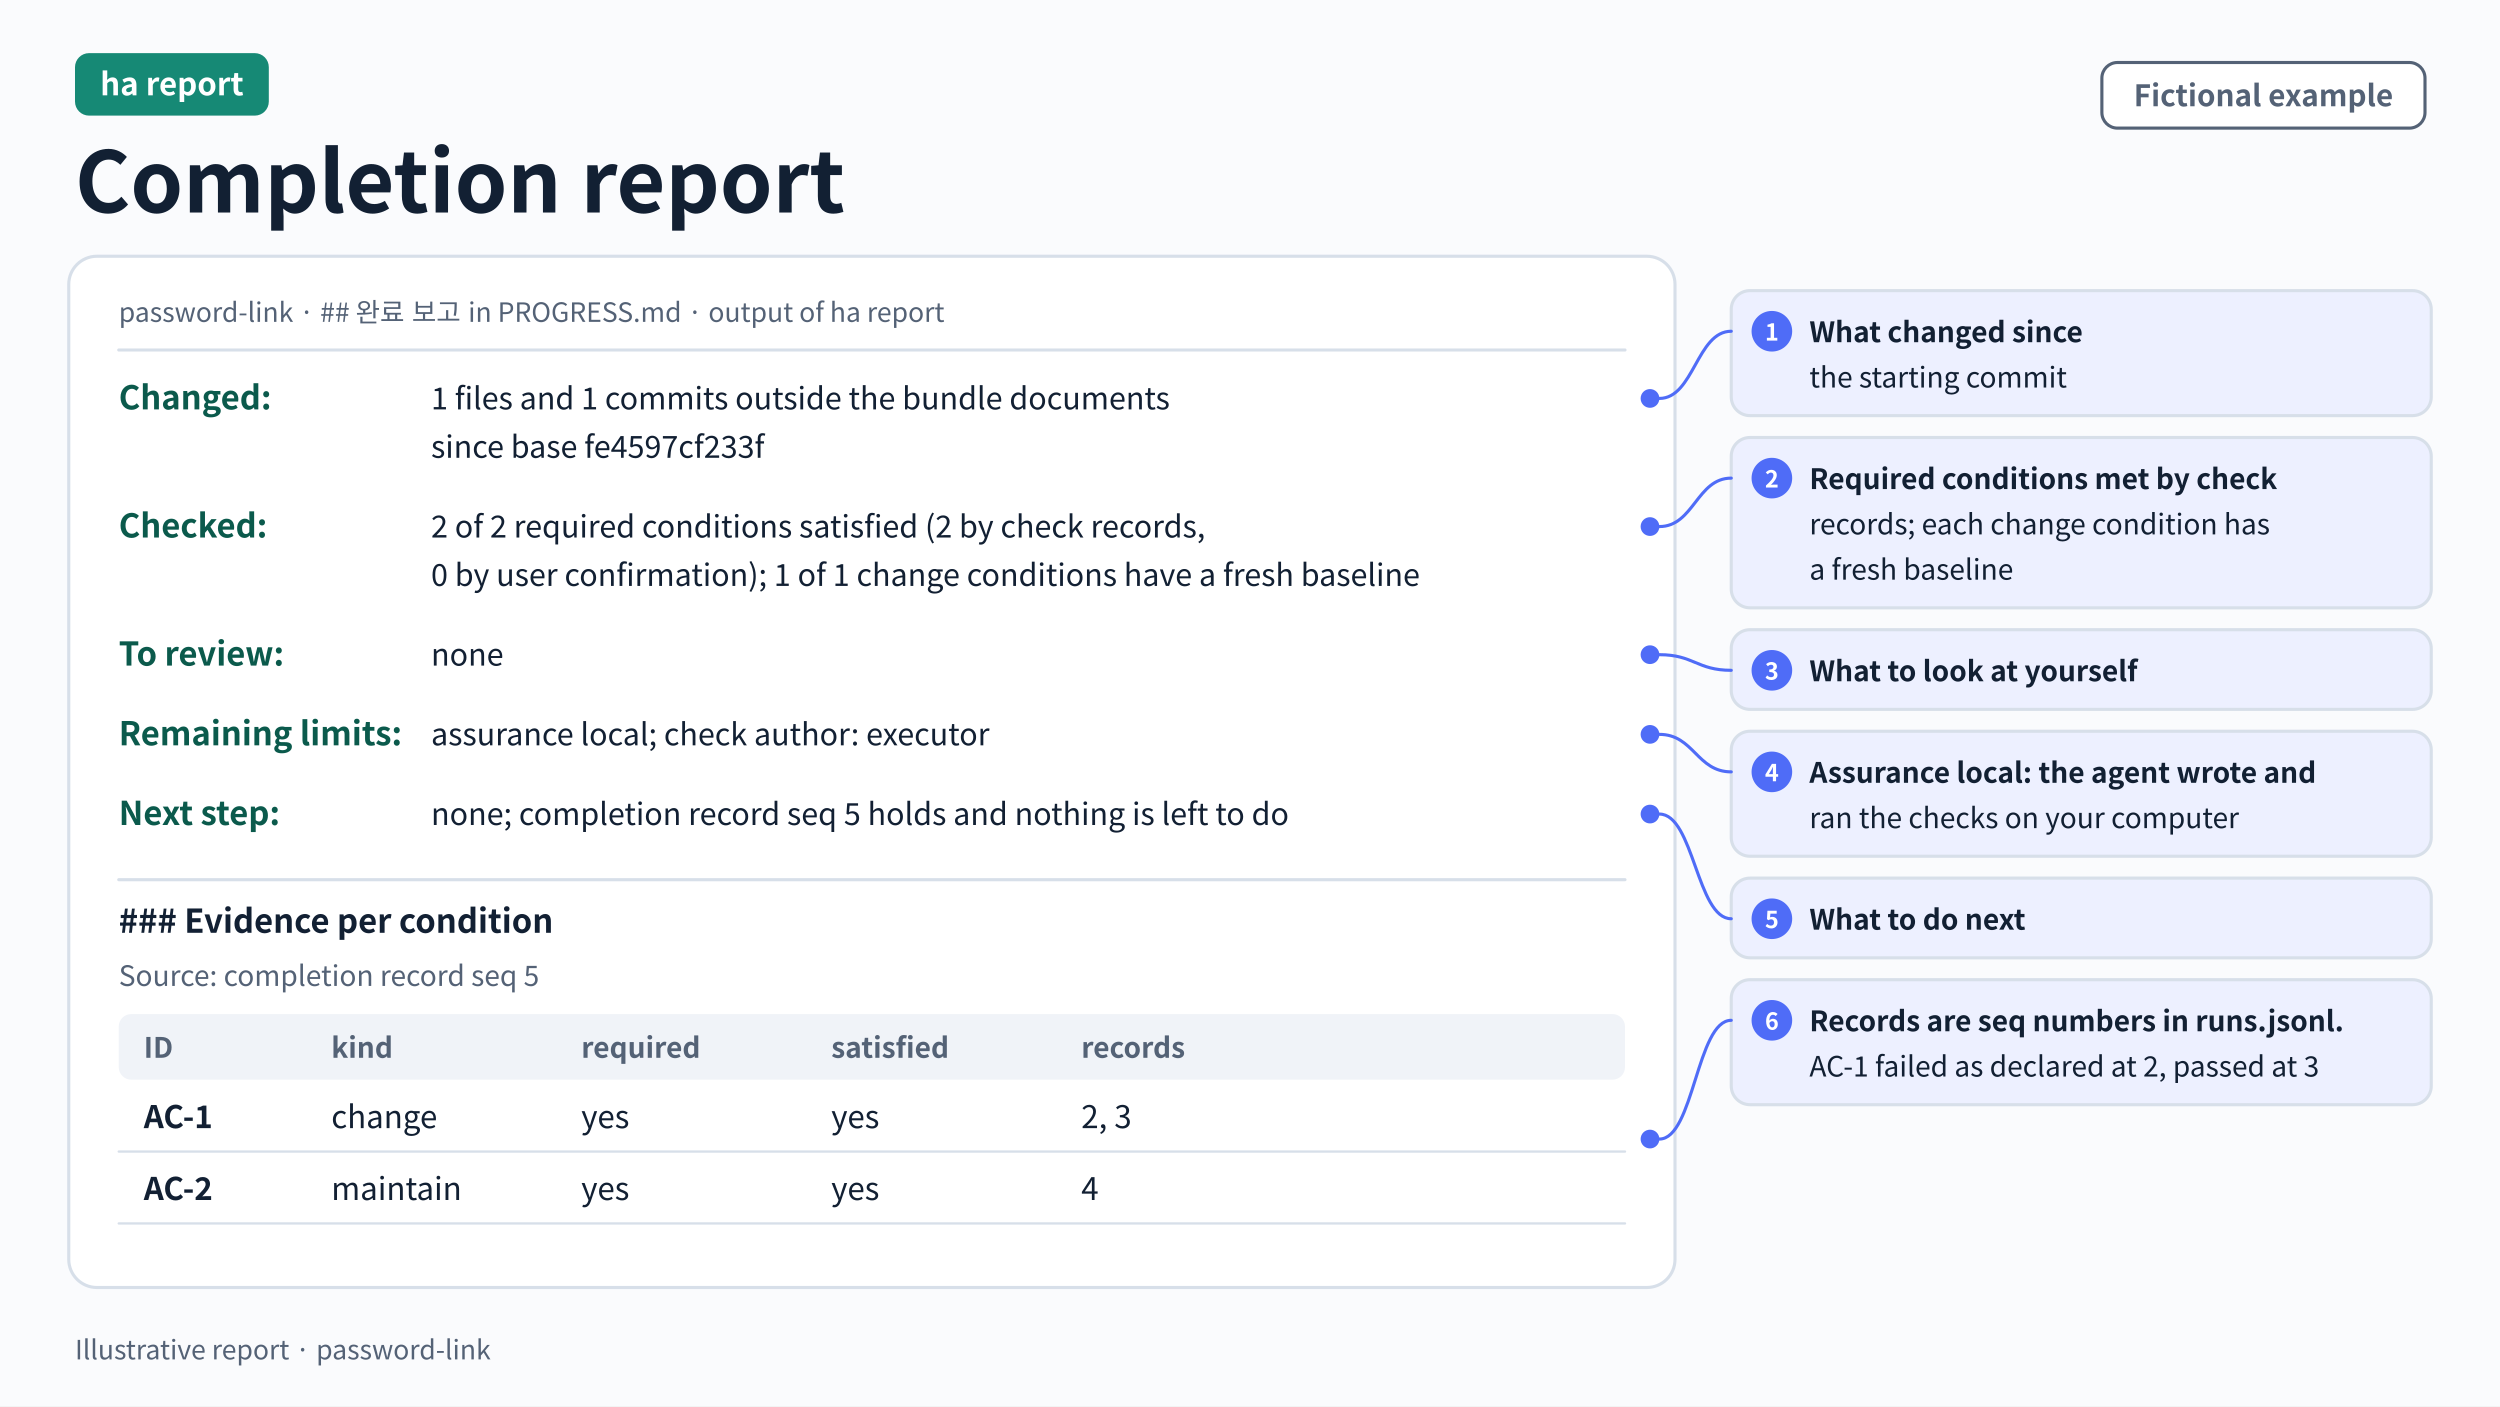
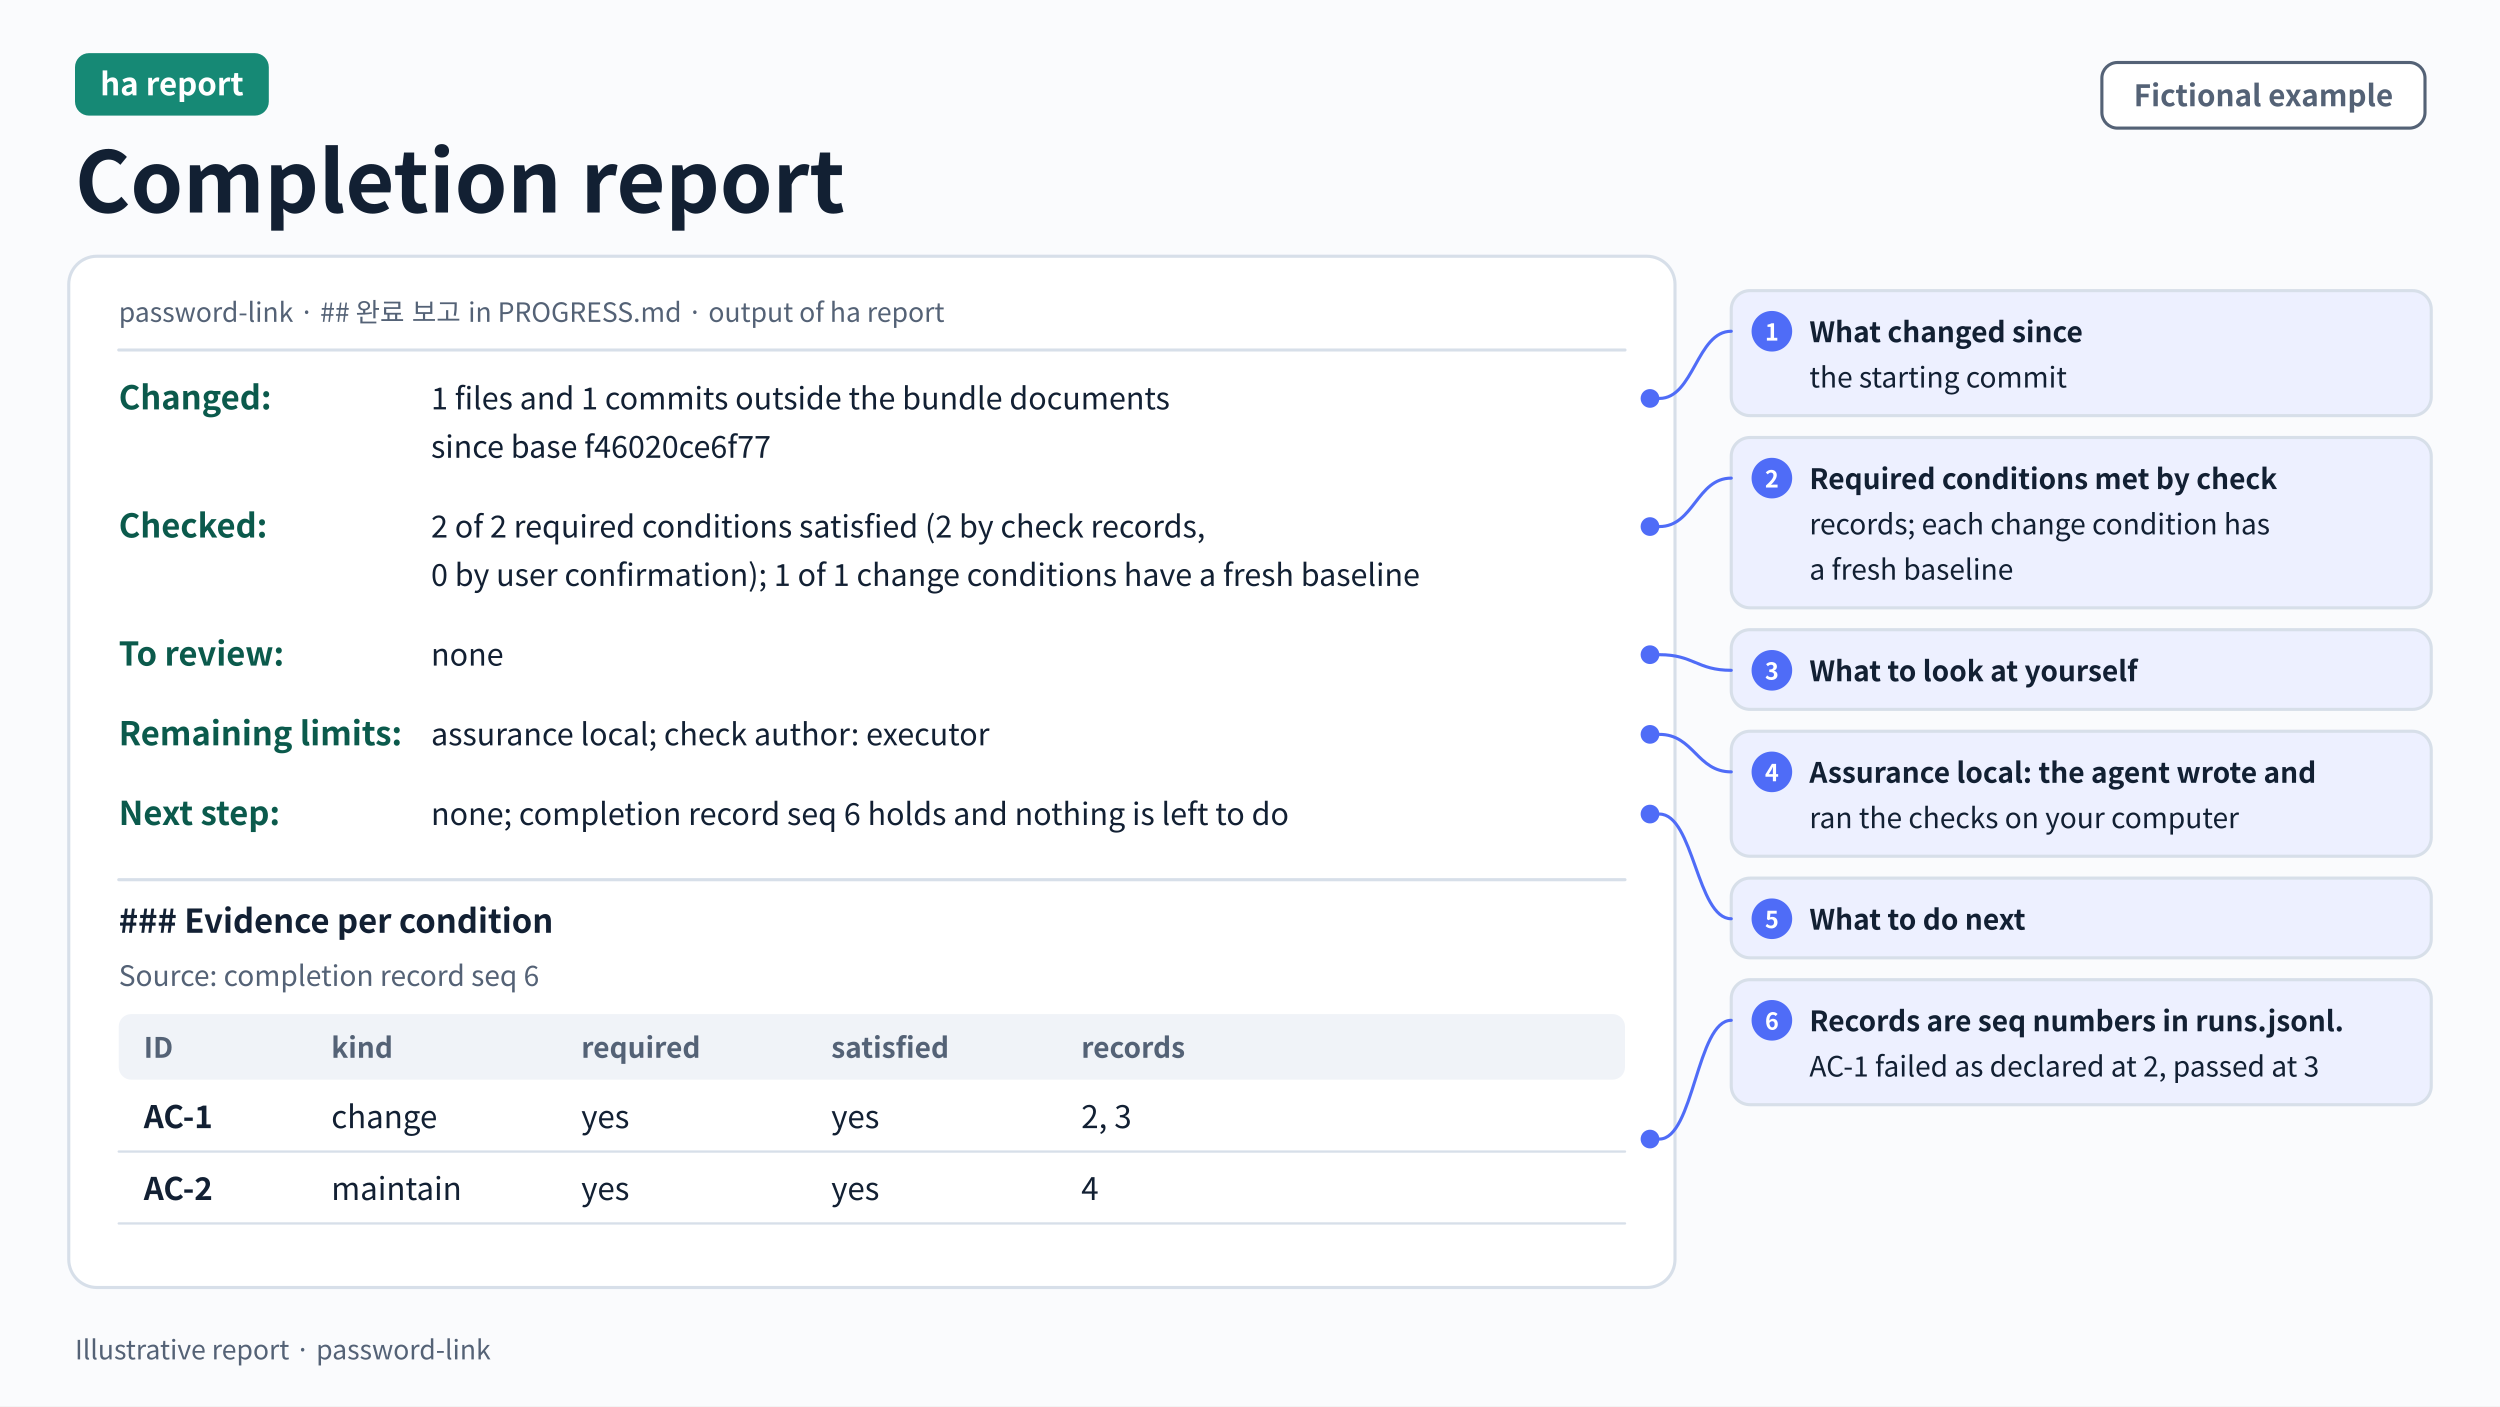
<svg xmlns="http://www.w3.org/2000/svg" width="1600" height="900" viewBox="0 0 1600 900" role="img" aria-labelledby="title description" xml:lang="en">
  <rect x="0" y="0" width="1600" height="900" rx="0" fill="#FAFBFD" />
  <rect x="48" y="34" width="124.04" height="40" rx="9" fill="#168975" />
  <text x="110.02" y="61" font-family="Noto Sans CJK KR, Noto Sans KR, sans-serif" font-size="20" font-weight="700" fill="#FFFFFF" text-anchor="middle" xml:space="preserve">ha report</text>
  <text x="48" y="136" font-family="Noto Sans CJK KR, Noto Sans KR, sans-serif" font-size="54" font-weight="700" fill="#122033" text-anchor="start" xml:space="preserve">Completion report</text>
  <rect x="1345.199" y="40" width="206.801" height="42" rx="10" fill="#FFFFFF" stroke="#546276" stroke-width="2" />
  <text x="1448.6" y="68" font-family="Noto Sans CJK KR, Noto Sans KR, sans-serif" font-size="19" font-weight="700" fill="#546276" text-anchor="middle" xml:space="preserve">Fictional example</text>
  <rect x="44" y="164" width="1028" height="660" rx="18" fill="#FFFFFF" stroke="#D7DFE9" stroke-width="2" />
  <text x="76" y="206" font-family="Noto Sans CJK KR, Noto Sans KR, sans-serif" font-size="17" font-weight="400" fill="#546276" text-anchor="start" xml:space="preserve">password-link · ## 완료 보고 in PROGRESS.md · output of ha report</text>
  <path d="M76 224H1040" fill="none" stroke="#D7DFE9" stroke-width="2" stroke-linecap="round" stroke-linejoin="round" />
  <text x="76" y="262" font-family="Noto Sans CJK KR, Noto Sans KR, sans-serif" font-size="21" font-weight="700" fill="#0B5A4C" text-anchor="start" xml:space="preserve">Changed:</text>
  <text x="275.86" y="262" font-family="Noto Sans CJK KR, Noto Sans KR, sans-serif" font-size="19.5" font-weight="400" fill="#122033" text-anchor="start" xml:space="preserve">1 files and 1 commits outside the bundle documents</text>
-   <text x="275.86" y="293" font-family="Noto Sans CJK KR, Noto Sans KR, sans-serif" font-size="19.5" font-weight="400" fill="#122033" text-anchor="start" xml:space="preserve">since base fe4597cf233f</text>
+   <text x="275.86" y="293" font-family="Noto Sans CJK KR, Noto Sans KR, sans-serif" font-size="19.5" font-weight="400" fill="#122033" text-anchor="start" xml:space="preserve">since base f46020ce6f77</text>
  <text x="76" y="344" font-family="Noto Sans CJK KR, Noto Sans KR, sans-serif" font-size="21" font-weight="700" fill="#0B5A4C" text-anchor="start" xml:space="preserve">Checked:</text>
  <text x="275.86" y="344" font-family="Noto Sans CJK KR, Noto Sans KR, sans-serif" font-size="19.5" font-weight="400" fill="#122033" text-anchor="start" xml:space="preserve">2 of 2 required conditions satisfied (2 by check records,</text>
  <text x="275.86" y="375" font-family="Noto Sans CJK KR, Noto Sans KR, sans-serif" font-size="19.5" font-weight="400" fill="#122033" text-anchor="start" xml:space="preserve">0 by user confirmation); 1 of 1 change conditions have a fresh baseline</text>
  <text x="76" y="426" font-family="Noto Sans CJK KR, Noto Sans KR, sans-serif" font-size="21" font-weight="700" fill="#0B5A4C" text-anchor="start" xml:space="preserve">To review:</text>
  <text x="275.86" y="426" font-family="Noto Sans CJK KR, Noto Sans KR, sans-serif" font-size="19.5" font-weight="400" fill="#122033" text-anchor="start" xml:space="preserve">none</text>
  <text x="76" y="477" font-family="Noto Sans CJK KR, Noto Sans KR, sans-serif" font-size="21" font-weight="700" fill="#0B5A4C" text-anchor="start" xml:space="preserve">Remaining limits:</text>
  <text x="275.86" y="477" font-family="Noto Sans CJK KR, Noto Sans KR, sans-serif" font-size="19.5" font-weight="400" fill="#122033" text-anchor="start" xml:space="preserve">assurance local; check author: executor</text>
  <text x="76" y="528" font-family="Noto Sans CJK KR, Noto Sans KR, sans-serif" font-size="21" font-weight="700" fill="#0B5A4C" text-anchor="start" xml:space="preserve">Next step:</text>
-   <text x="275.86" y="528" font-family="Noto Sans CJK KR, Noto Sans KR, sans-serif" font-size="19.5" font-weight="400" fill="#122033" text-anchor="start" xml:space="preserve">none; completion record seq 5 holds and nothing is left to do</text>
+   <text x="275.86" y="528" font-family="Noto Sans CJK KR, Noto Sans KR, sans-serif" font-size="19.5" font-weight="400" fill="#122033" text-anchor="start" xml:space="preserve">none; completion record seq 6 holds and nothing is left to do</text>
  <path d="M76 563H1040" fill="none" stroke="#D7DFE9" stroke-width="2" stroke-linecap="round" stroke-linejoin="round" />
  <text x="76" y="597" font-family="Noto Sans CJK KR, Noto Sans KR, sans-serif" font-size="21" font-weight="700" fill="#122033" text-anchor="start" xml:space="preserve">### Evidence per condition</text>
-   <text x="76" y="631" font-family="Noto Sans CJK KR, Noto Sans KR, sans-serif" font-size="18" font-weight="400" fill="#546276" text-anchor="start" xml:space="preserve">Source: completion record seq 5</text>
+   <text x="76" y="631" font-family="Noto Sans CJK KR, Noto Sans KR, sans-serif" font-size="18" font-weight="400" fill="#546276" text-anchor="start" xml:space="preserve">Source: completion record seq 6</text>
  <rect x="76" y="649" width="964" height="42" rx="8" fill="#F0F3F8" />
  <text x="92" y="677" font-family="Noto Sans CJK KR, Noto Sans KR, sans-serif" font-size="18" font-weight="700" fill="#546276" text-anchor="start" xml:space="preserve">ID</text>
  <text x="212" y="677" font-family="Noto Sans CJK KR, Noto Sans KR, sans-serif" font-size="18" font-weight="700" fill="#546276" text-anchor="start" xml:space="preserve">kind</text>
  <text x="372" y="677" font-family="Noto Sans CJK KR, Noto Sans KR, sans-serif" font-size="18" font-weight="700" fill="#546276" text-anchor="start" xml:space="preserve">required</text>
  <text x="532" y="677" font-family="Noto Sans CJK KR, Noto Sans KR, sans-serif" font-size="18" font-weight="700" fill="#546276" text-anchor="start" xml:space="preserve">satisfied</text>
  <text x="692" y="677" font-family="Noto Sans CJK KR, Noto Sans KR, sans-serif" font-size="18" font-weight="700" fill="#546276" text-anchor="start" xml:space="preserve">records</text>
  <path d="M76 737H1040" fill="none" stroke="#D7DFE9" stroke-width="1.5" stroke-linecap="round" stroke-linejoin="round" />
  <text x="92" y="722" font-family="Noto Sans CJK KR, Noto Sans KR, sans-serif" font-size="20" font-weight="700" fill="#122033" text-anchor="start" xml:space="preserve">AC-1</text>
  <text x="212" y="722" font-family="Noto Sans CJK KR, Noto Sans KR, sans-serif" font-size="20" font-weight="400" fill="#122033" text-anchor="start" xml:space="preserve">change</text>
  <text x="372" y="722" font-family="Noto Sans CJK KR, Noto Sans KR, sans-serif" font-size="20" font-weight="400" fill="#122033" text-anchor="start" xml:space="preserve">yes</text>
  <text x="532" y="722" font-family="Noto Sans CJK KR, Noto Sans KR, sans-serif" font-size="20" font-weight="400" fill="#122033" text-anchor="start" xml:space="preserve">yes</text>
  <text x="692" y="722" font-family="Noto Sans CJK KR, Noto Sans KR, sans-serif" font-size="20" font-weight="400" fill="#122033" text-anchor="start" xml:space="preserve">2, 3</text>
  <path d="M76 783H1040" fill="none" stroke="#D7DFE9" stroke-width="1.5" stroke-linecap="round" stroke-linejoin="round" />
  <text x="92" y="768" font-family="Noto Sans CJK KR, Noto Sans KR, sans-serif" font-size="20" font-weight="700" fill="#122033" text-anchor="start" xml:space="preserve">AC-2</text>
  <text x="212" y="768" font-family="Noto Sans CJK KR, Noto Sans KR, sans-serif" font-size="20" font-weight="400" fill="#122033" text-anchor="start" xml:space="preserve">maintain</text>
  <text x="372" y="768" font-family="Noto Sans CJK KR, Noto Sans KR, sans-serif" font-size="20" font-weight="400" fill="#122033" text-anchor="start" xml:space="preserve">yes</text>
  <text x="532" y="768" font-family="Noto Sans CJK KR, Noto Sans KR, sans-serif" font-size="20" font-weight="400" fill="#122033" text-anchor="start" xml:space="preserve">yes</text>
  <text x="692" y="768" font-family="Noto Sans CJK KR, Noto Sans KR, sans-serif" font-size="20" font-weight="400" fill="#122033" text-anchor="start" xml:space="preserve">4</text>
  <rect x="1108" y="186" width="448" height="80" rx="12" fill="#EDF0FF" stroke="#D7DFE9" stroke-width="2" />
  <circle cx="1134" cy="212" r="13" fill="#4F6CF7" />
  <text x="1134" y="218" font-family="Noto Sans CJK KR, Noto Sans KR, sans-serif" font-size="15" font-weight="700" fill="#FFFFFF" text-anchor="middle" xml:space="preserve">1</text>
  <text x="1158" y="219" font-family="Noto Sans CJK KR, Noto Sans KR, sans-serif" font-size="18" font-weight="700" fill="#122033" text-anchor="start" xml:space="preserve">What changed since</text>
  <text x="1158" y="248" font-family="Noto Sans CJK KR, Noto Sans KR, sans-serif" font-size="18" font-weight="400" fill="#122033" text-anchor="start" xml:space="preserve">the starting commit</text>
  <circle cx="1056" cy="255" r="6" fill="#4F6CF7" />
  <path d="M1062 255C1084 255 1086 212 1108 212" fill="none" stroke="#4F6CF7" stroke-width="2" stroke-linecap="round" stroke-linejoin="round" />
  <rect x="1108" y="280" width="448" height="109" rx="12" fill="#EDF0FF" stroke="#D7DFE9" stroke-width="2" />
  <circle cx="1134" cy="306" r="13" fill="#4F6CF7" />
  <text x="1134" y="312" font-family="Noto Sans CJK KR, Noto Sans KR, sans-serif" font-size="15" font-weight="700" fill="#FFFFFF" text-anchor="middle" xml:space="preserve">2</text>
  <text x="1158" y="313" font-family="Noto Sans CJK KR, Noto Sans KR, sans-serif" font-size="18" font-weight="700" fill="#122033" text-anchor="start" xml:space="preserve">Required conditions met by check</text>
  <text x="1158" y="342" font-family="Noto Sans CJK KR, Noto Sans KR, sans-serif" font-size="18" font-weight="400" fill="#122033" text-anchor="start" xml:space="preserve">records; each change condition has</text>
  <text x="1158" y="371" font-family="Noto Sans CJK KR, Noto Sans KR, sans-serif" font-size="18" font-weight="400" fill="#122033" text-anchor="start" xml:space="preserve">a fresh baseline</text>
  <circle cx="1056" cy="337" r="6" fill="#4F6CF7" />
  <path d="M1062 337C1084 337 1086 306 1108 306" fill="none" stroke="#4F6CF7" stroke-width="2" stroke-linecap="round" stroke-linejoin="round" />
  <rect x="1108" y="403" width="448" height="51" rx="12" fill="#EDF0FF" stroke="#D7DFE9" stroke-width="2" />
  <circle cx="1134" cy="429" r="13" fill="#4F6CF7" />
  <text x="1134" y="435" font-family="Noto Sans CJK KR, Noto Sans KR, sans-serif" font-size="15" font-weight="700" fill="#FFFFFF" text-anchor="middle" xml:space="preserve">3</text>
  <text x="1158" y="436" font-family="Noto Sans CJK KR, Noto Sans KR, sans-serif" font-size="18" font-weight="700" fill="#122033" text-anchor="start" xml:space="preserve">What to look at yourself</text>
  <circle cx="1056" cy="419" r="6" fill="#4F6CF7" />
  <path d="M1062 419C1084 419 1086 429 1108 429" fill="none" stroke="#4F6CF7" stroke-width="2" stroke-linecap="round" stroke-linejoin="round" />
  <rect x="1108" y="468" width="448" height="80" rx="12" fill="#EDF0FF" stroke="#D7DFE9" stroke-width="2" />
  <circle cx="1134" cy="494" r="13" fill="#4F6CF7" />
  <text x="1134" y="500" font-family="Noto Sans CJK KR, Noto Sans KR, sans-serif" font-size="15" font-weight="700" fill="#FFFFFF" text-anchor="middle" xml:space="preserve">4</text>
  <text x="1158" y="501" font-family="Noto Sans CJK KR, Noto Sans KR, sans-serif" font-size="18" font-weight="700" fill="#122033" text-anchor="start" xml:space="preserve">Assurance local: the agent wrote and</text>
  <text x="1158" y="530" font-family="Noto Sans CJK KR, Noto Sans KR, sans-serif" font-size="18" font-weight="400" fill="#122033" text-anchor="start" xml:space="preserve">ran the checks on your computer</text>
  <circle cx="1056" cy="470" r="6" fill="#4F6CF7" />
  <path d="M1062 470C1084 470 1086 494 1108 494" fill="none" stroke="#4F6CF7" stroke-width="2" stroke-linecap="round" stroke-linejoin="round" />
  <rect x="1108" y="562" width="448" height="51" rx="12" fill="#EDF0FF" stroke="#D7DFE9" stroke-width="2" />
  <circle cx="1134" cy="588" r="13" fill="#4F6CF7" />
  <text x="1134" y="594" font-family="Noto Sans CJK KR, Noto Sans KR, sans-serif" font-size="15" font-weight="700" fill="#FFFFFF" text-anchor="middle" xml:space="preserve">5</text>
  <text x="1158" y="595" font-family="Noto Sans CJK KR, Noto Sans KR, sans-serif" font-size="18" font-weight="700" fill="#122033" text-anchor="start" xml:space="preserve">What to do next</text>
  <circle cx="1056" cy="521" r="6" fill="#4F6CF7" />
  <path d="M1062 521C1084 521 1086 588 1108 588" fill="none" stroke="#4F6CF7" stroke-width="2" stroke-linecap="round" stroke-linejoin="round" />
  <rect x="1108" y="627" width="448" height="80" rx="12" fill="#EDF0FF" stroke="#D7DFE9" stroke-width="2" />
  <circle cx="1134" cy="653" r="13" fill="#4F6CF7" />
  <text x="1134" y="659" font-family="Noto Sans CJK KR, Noto Sans KR, sans-serif" font-size="15" font-weight="700" fill="#FFFFFF" text-anchor="middle" xml:space="preserve">6</text>
  <text x="1158" y="660" font-family="Noto Sans CJK KR, Noto Sans KR, sans-serif" font-size="18" font-weight="700" fill="#122033" text-anchor="start" xml:space="preserve">Records are seq numbers in runs.jsonl.</text>
  <text x="1158" y="689" font-family="Noto Sans CJK KR, Noto Sans KR, sans-serif" font-size="18" font-weight="400" fill="#122033" text-anchor="start" xml:space="preserve">AC-1 failed as declared at 2, passed at 3</text>
  <circle cx="1056" cy="729" r="6" fill="#4F6CF7" />
  <path d="M1062 729C1084 729 1086 653 1108 653" fill="none" stroke="#4F6CF7" stroke-width="2" stroke-linecap="round" stroke-linejoin="round" />
  <text x="48" y="870" font-family="Noto Sans CJK KR, Noto Sans KR, sans-serif" font-size="17" font-weight="400" fill="#546276" text-anchor="start" xml:space="preserve">Illustrative report · password-link</text>
</svg>
